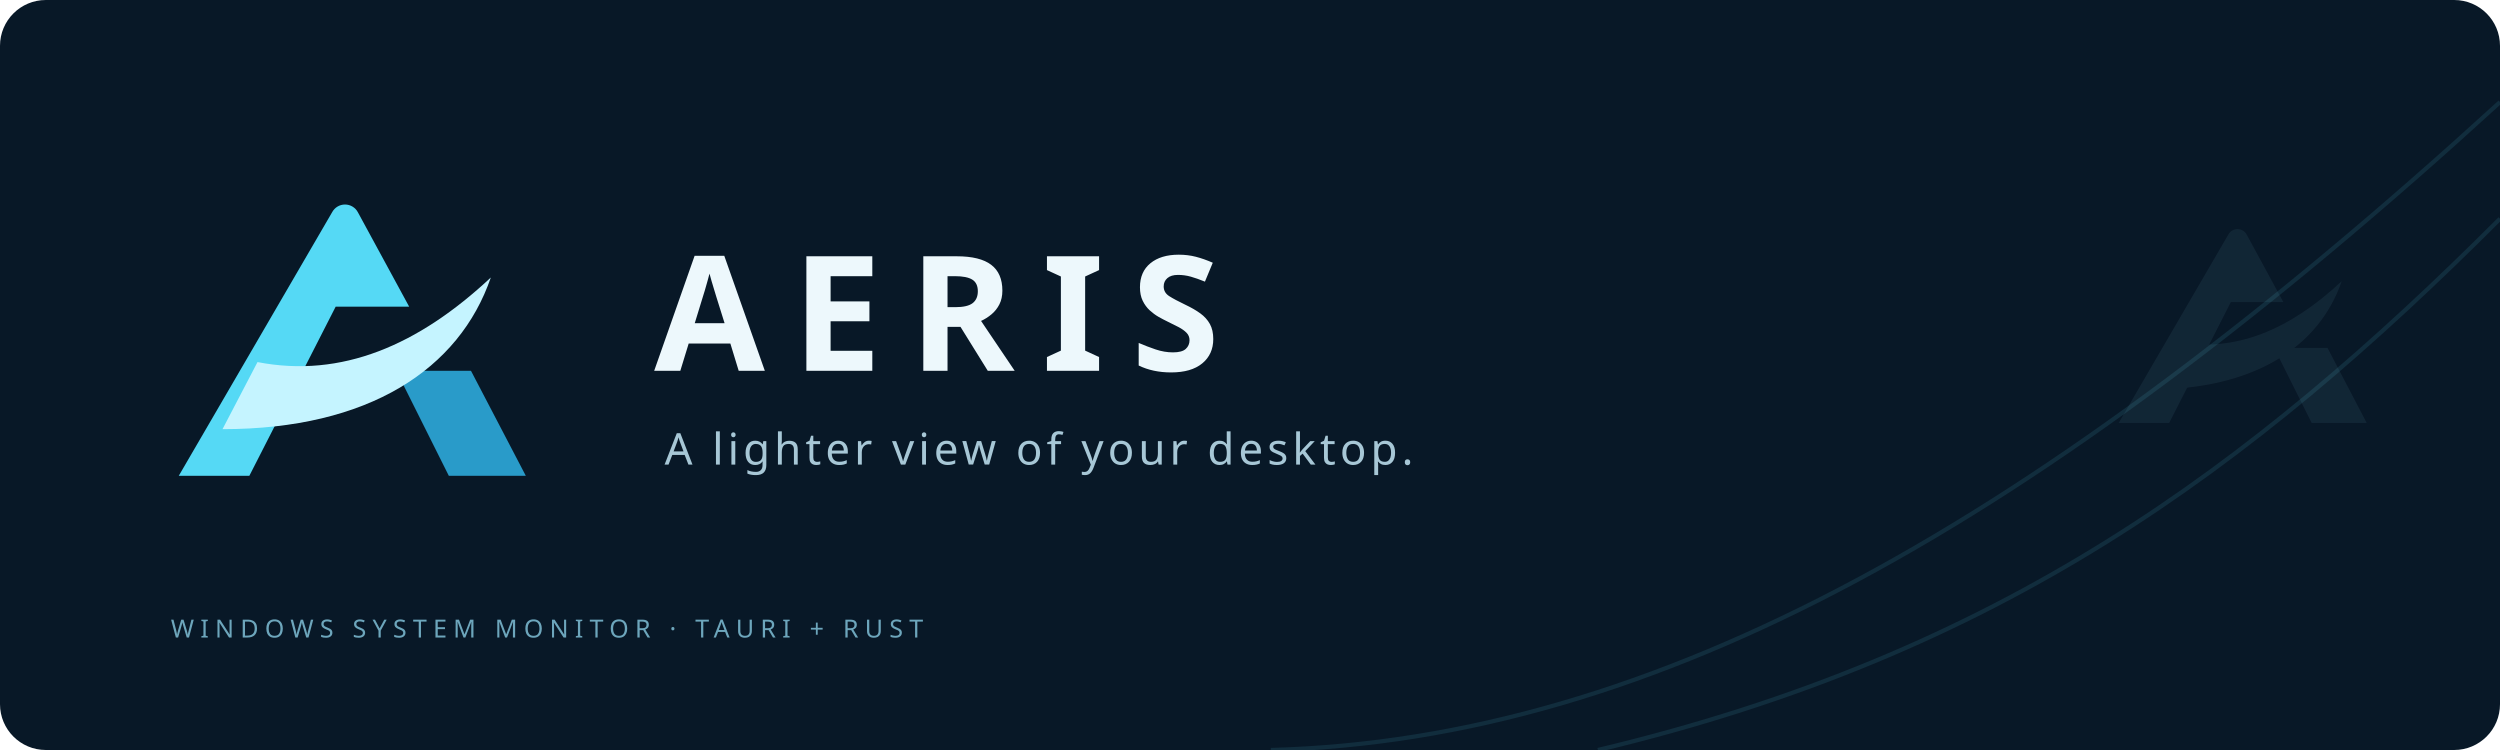
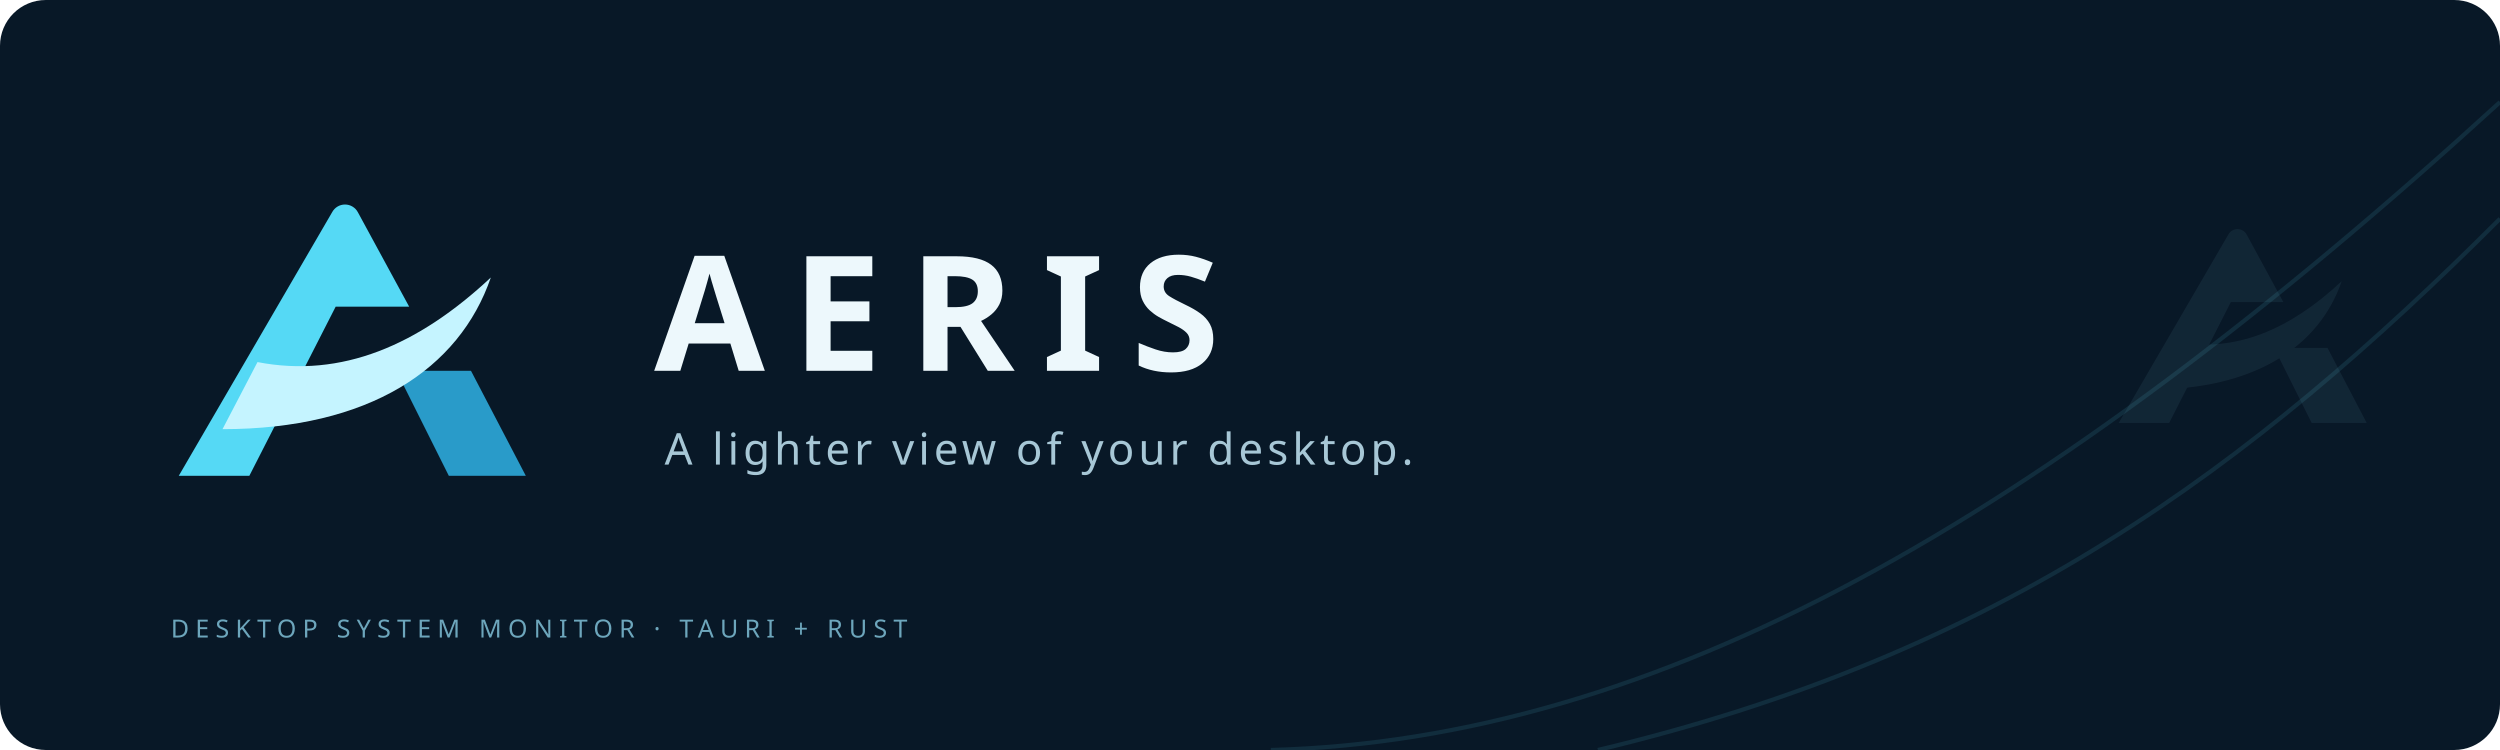
<svg xmlns="http://www.w3.org/2000/svg" width="1200" height="360" viewBox="0 0 1200 360" role="img" aria-label="AERIS — A lighter view of your desktop">
  <rect width="1200" height="360" rx="22" fill="#081827" />
  <path d="M610 360C795 355 979 251 1200 49M767 360C960 314 1080 225 1200 105" fill="none" stroke="#56cde7" stroke-opacity=".12" stroke-width="2" />
  <g transform="translate(76 80) scale(2.8)">
    <path fill="#55d9f5" d="M29.8 7.8a2.5 2.5 0 0 1 4.4 0L43 24H30.4L15.6 53H3.5L29.8 7.8Z" />
    <path fill="#299bc9" d="M40.8 35H53.6L63 53H49.8L40.8 35Z" />
    <path fill="#c5f4ff" d="M17 33.5c14.4 2.8 27.6-2.9 40-14.5-5.4 15.7-20.9 26-46 26l6-11.5Z" />
  </g>
  <text x="314" y="178" fill="#edf8fc" font-family="Segoe UI, sans-serif" font-weight="600" font-size="77" letter-spacing="13">AERIS</text>
  <text x="319" y="223" fill="#a7c7d6" font-family="Segoe UI, sans-serif" font-size="21" letter-spacing="2">A lighter view of your desktop.</text>
-   <text x="82" y="306" fill="#6da6bc" font-family="Segoe UI, sans-serif" font-size="12" letter-spacing="3">WINDOWS SYSTEM MONITOR · TAURI + RUST</text>
+   <text x="82" y="306" fill="#6da6bc" font-family="Segoe UI, sans-serif" font-size="12" letter-spacing="3">DESKTOP SYSTEM MONITOR · TAURI + RUST</text>
  <g transform="translate(1010 97) scale(2)" opacity=".07">
    <path fill="#9beaff" d="M29.8 7.8a2.5 2.5 0 0 1 4.4 0L43 24H30.4L15.6 53H3.5L29.8 7.8Z" />
    <path fill="#9beaff" d="M40.8 35H53.6L63 53H49.8L40.8 35Z" />
    <path fill="#9beaff" d="M17 33.5c14.4 2.8 27.6-2.9 40-14.5-5.4 15.7-20.9 26-46 26l6-11.5Z" />
  </g>
</svg>
